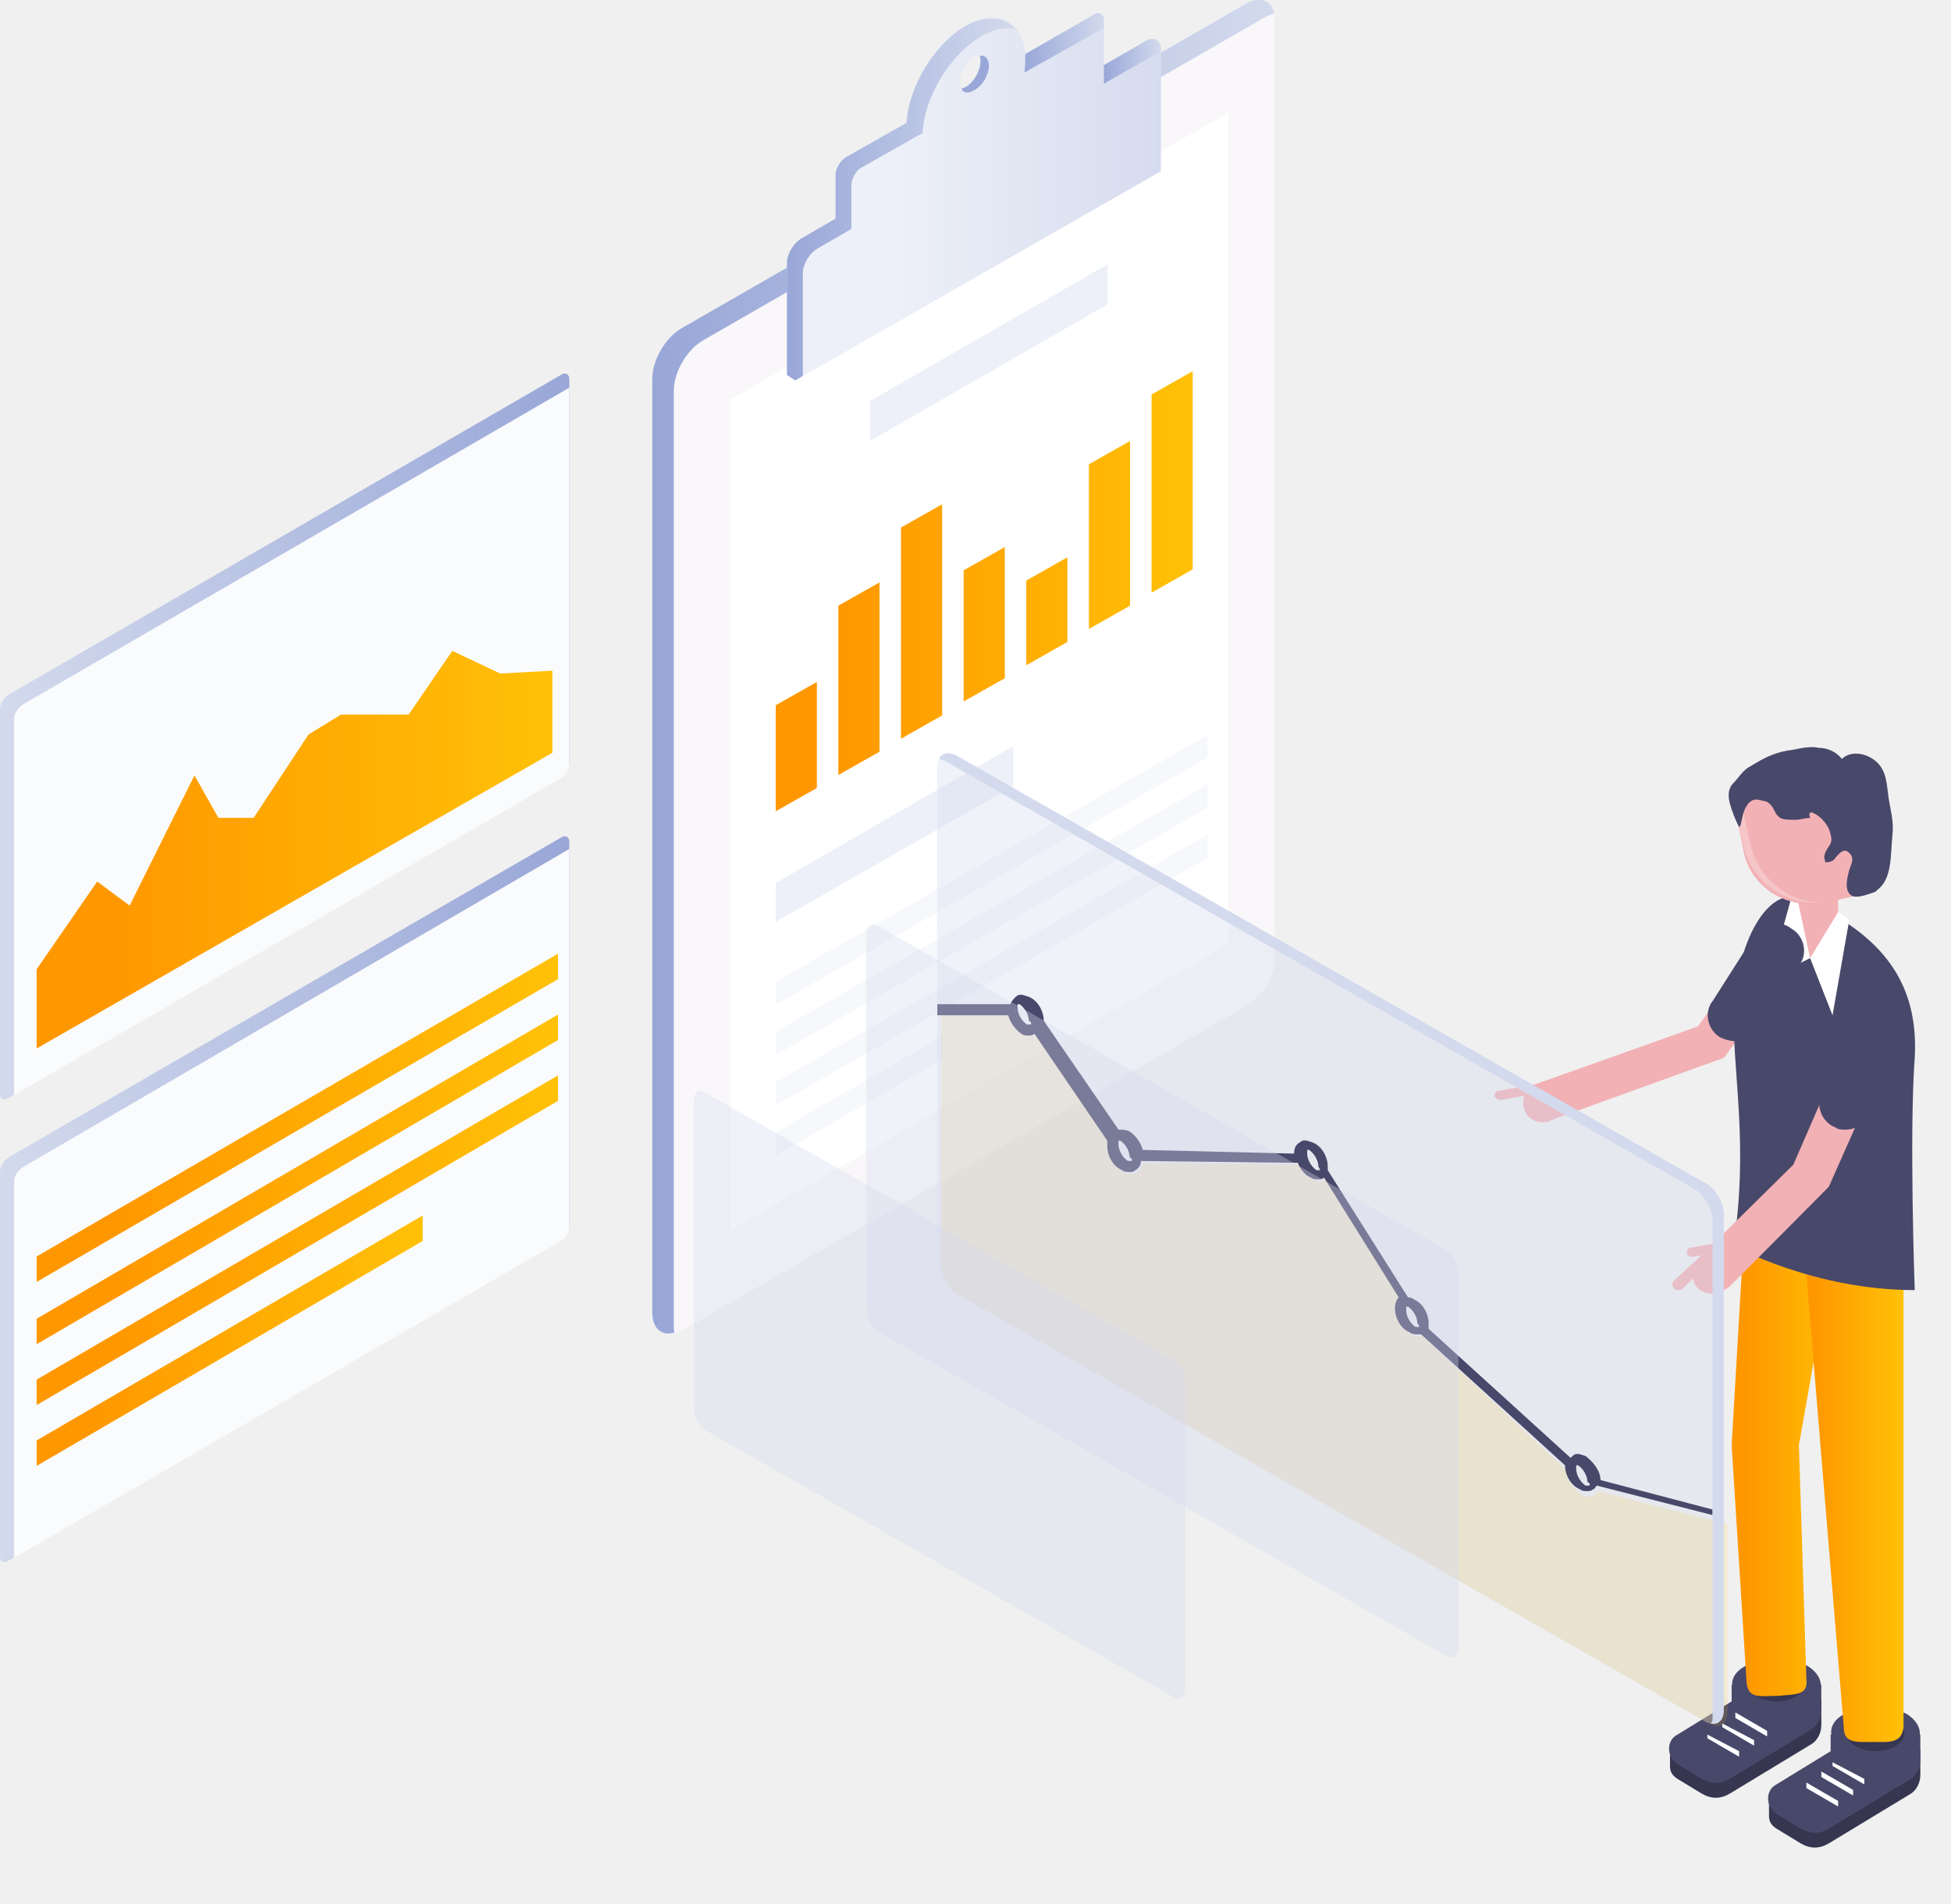
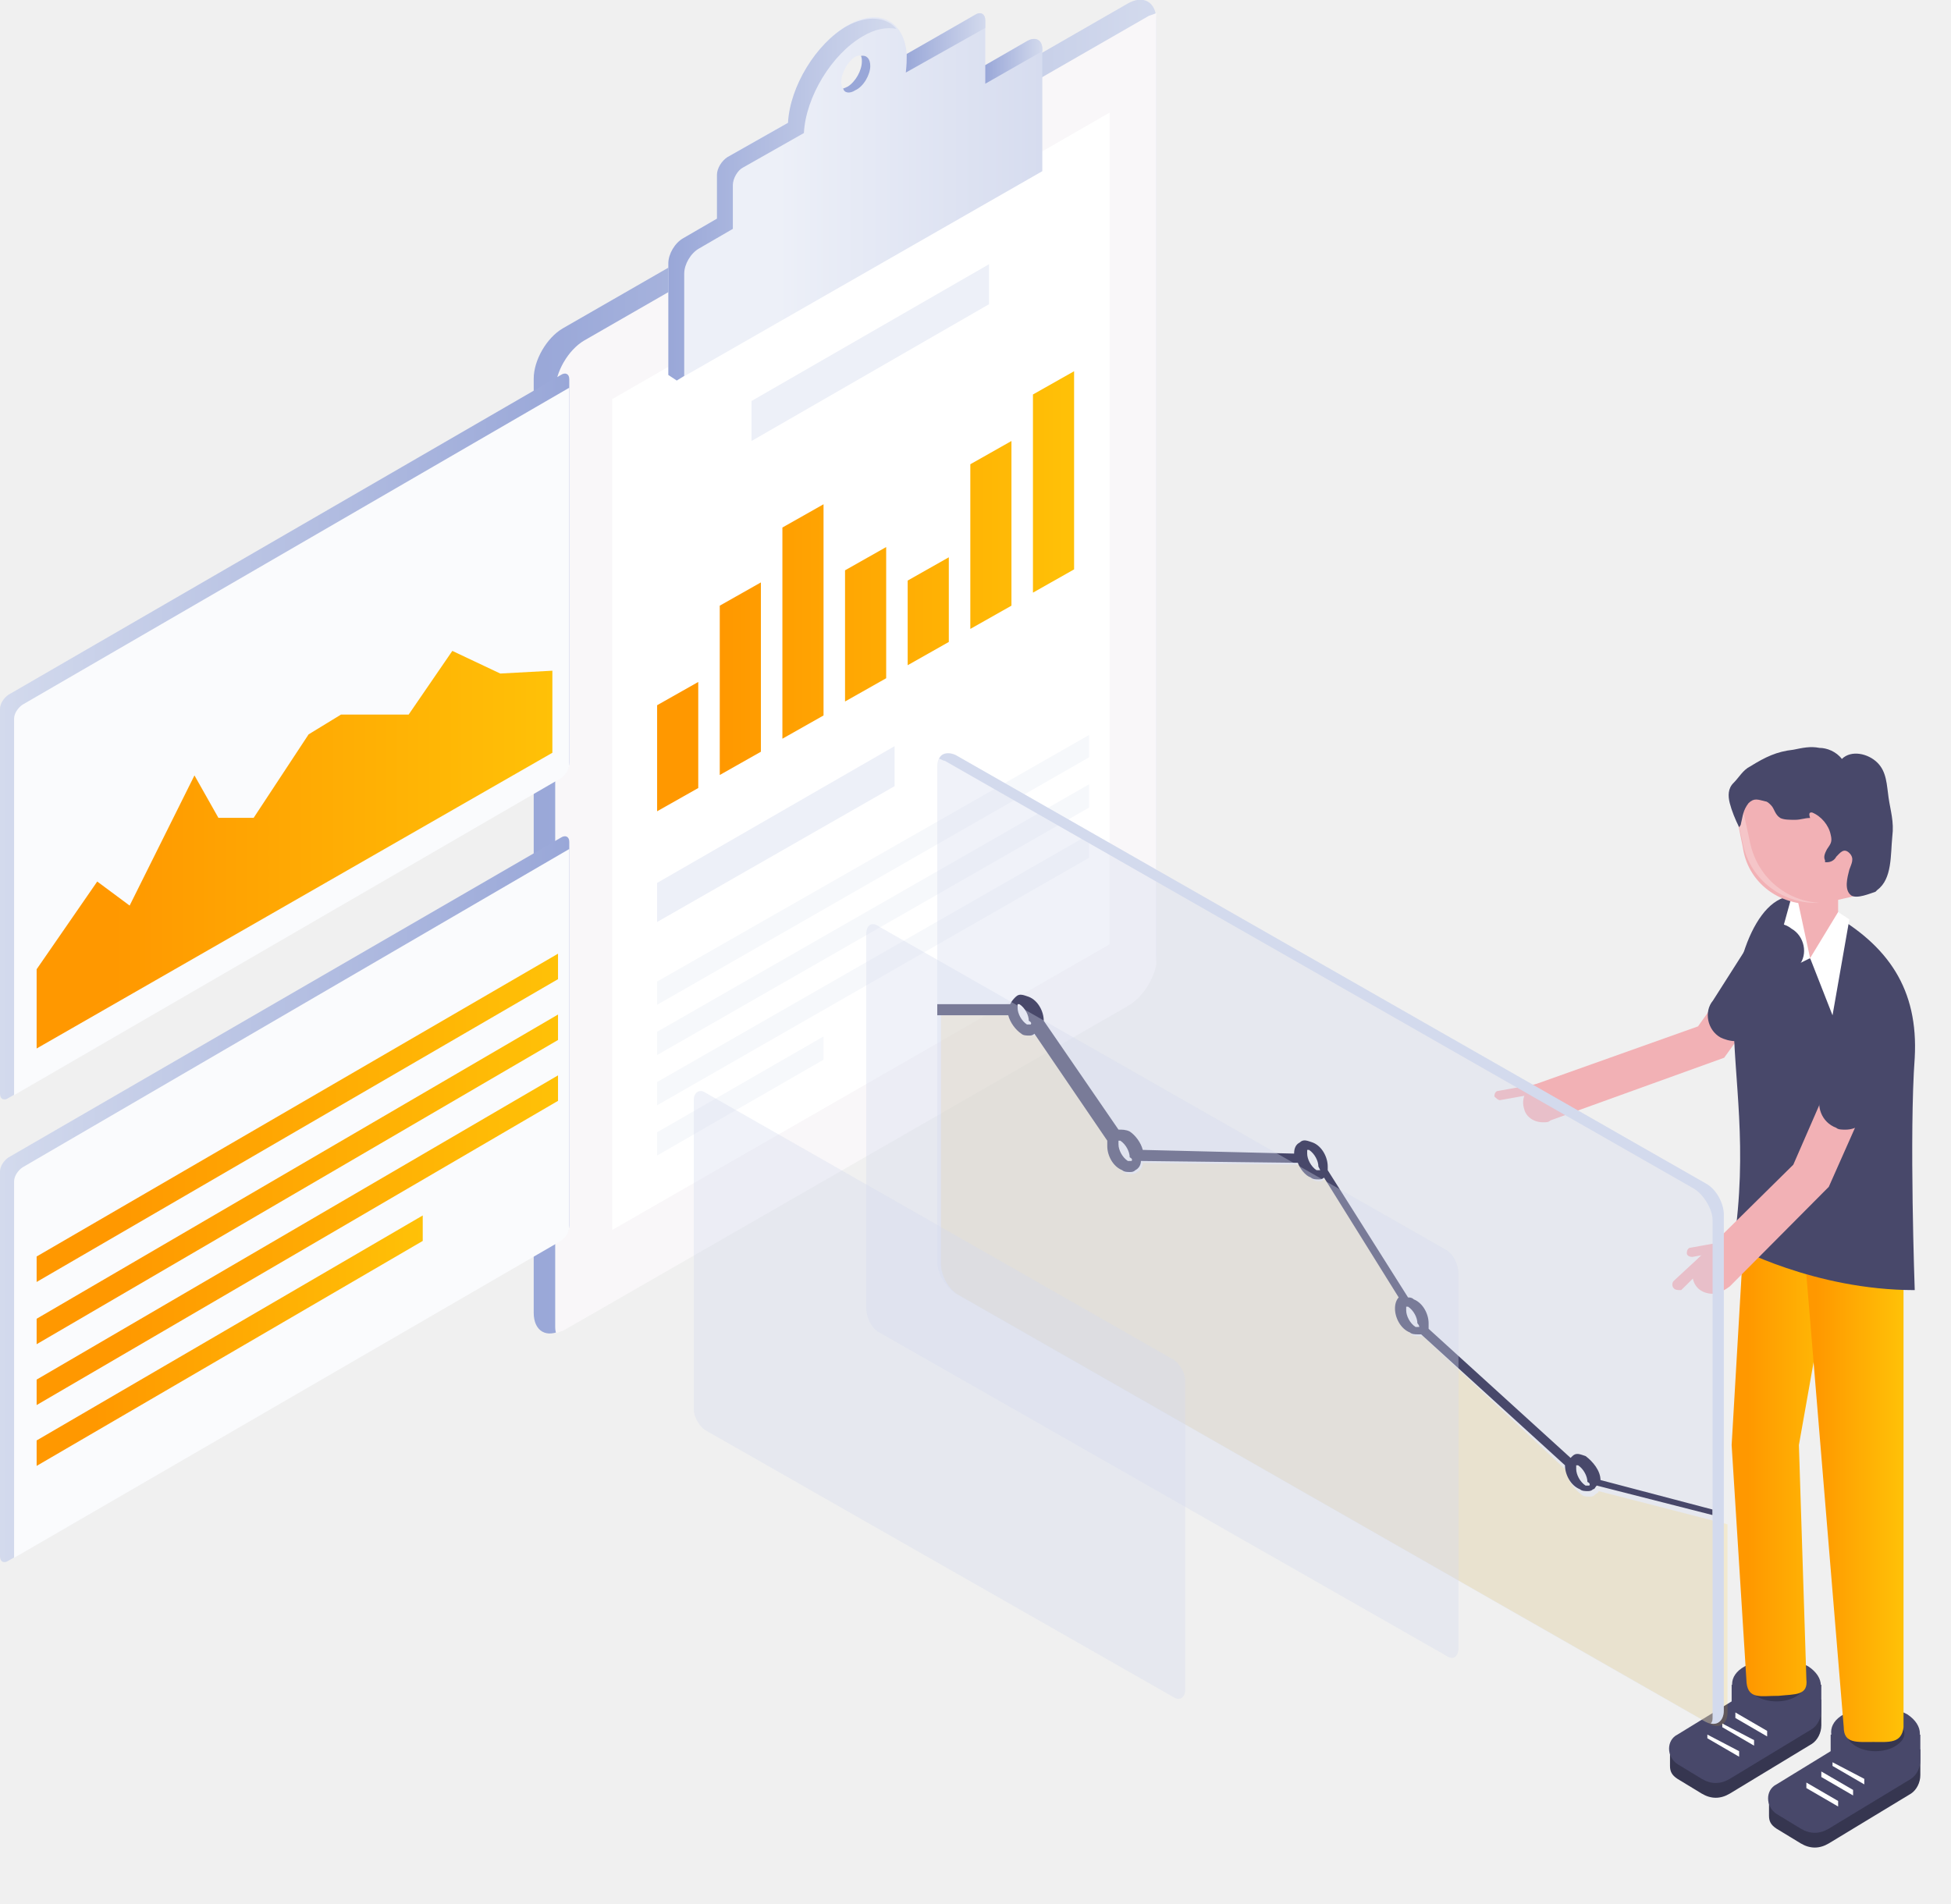
<svg xmlns="http://www.w3.org/2000/svg" width="329" height="321" viewBox="0 0 329 321" fill="none">
  <g clip-path="url(#clip0)">
-     <path d="M110 63.86C110 60.722 112.207 56.956 114.887 55.387L210.113 0.628C212.793 -0.941 215 0.314 215 3.452V161.14C215 164.278 212.793 168.044 210.113 169.613L114.887 224.215C112.207 225.785 110 224.529 110 221.391V63.86Z" fill="url(#paint0_linear)" />
-     <path d="M118.514 57.427C115.833 58.996 113.626 62.761 113.626 65.9V223.588C113.626 224.059 113.626 224.372 113.784 224.843C114.099 224.686 114.572 224.529 115.045 224.372L210.27 169.613C212.95 168.044 215.158 164.278 215.158 161.14V3.452C215.158 2.981 215.158 2.667 215 2.197C214.685 2.354 214.212 2.51 213.739 2.667L118.514 57.427Z" fill="#F9F7F9" />
-     <path d="M123.243 67.312L207.117 18.985V159.257L123.243 207.427V67.312Z" fill="white" />
-     <path d="M193.243 6.904L186.149 10.983V3.452C186.149 2.354 185.36 1.883 184.414 2.51L172.905 9.1C172.432 3.452 168.176 1.255 162.973 4.236C157.77 7.218 153.356 14.435 153.041 20.554L142.793 26.36C141.847 26.988 141.059 28.243 141.059 29.341V36.715L135.225 40.167C133.806 40.952 132.703 42.835 132.703 44.404V63.232L134.122 64.174L195.766 28.87V8.316C195.766 6.747 194.662 6.119 193.243 6.904ZM164.234 15.22C162.973 16.004 161.869 15.377 161.869 13.807C161.869 12.239 162.973 10.356 164.234 9.571C165.653 8.944 166.757 9.571 166.757 11.14C166.757 12.552 165.653 14.592 164.234 15.22Z" fill="url(#paint1_linear)" />
-     <path d="M186.149 14.121L195.766 8.63V8.316C195.766 6.747 194.662 6.119 193.243 6.904L186.149 10.983V14.121Z" fill="url(#paint2_linear)" />
-     <path d="M135.383 46.13C135.383 44.561 136.486 42.678 137.905 41.893L143.581 38.598V31.224C143.581 30.125 144.369 28.713 145.315 28.243L155.563 22.437C155.878 16.318 160.293 9.1 165.495 6.119C167.545 4.864 169.595 4.55 171.171 4.864C169.437 2.824 166.284 2.51 162.815 4.393C157.613 7.374 153.198 14.592 152.883 20.711L142.635 26.517C141.689 27.144 140.901 28.4 140.901 29.498V36.872L135.225 40.167C133.806 40.952 132.703 42.835 132.703 44.404V63.232L134.122 64.174L135.383 63.389V46.13Z" fill="url(#paint3_linear)" />
-     <path d="M172.748 12.239L186.149 4.707V3.452C186.149 2.354 185.36 1.883 184.414 2.51L172.905 9.1C172.905 10.042 172.905 10.826 172.748 12.239Z" fill="url(#paint4_linear)" />
-     <path d="M164.234 15.22C165.653 14.592 166.757 12.552 166.757 11.14C166.757 9.885 166.126 9.257 165.18 9.414C165.338 9.728 165.338 10.042 165.338 10.356C165.338 11.925 164.234 13.807 162.973 14.592C162.658 14.749 162.342 14.906 162.185 14.906C162.342 15.69 163.288 15.847 164.234 15.22Z" fill="#99A7D8" />
-     <path d="M130.811 165.534L203.649 123.954V127.72L130.811 169.456V165.534Z" fill="#F6F8FB" />
-     <path d="M130.811 174.006L203.649 132.27V136.192L130.811 177.929V174.006Z" fill="#F6F8FB" />
-     <path d="M130.811 182.479L203.649 140.743V144.665L130.811 186.402V182.479Z" fill="#F6F8FB" />
-     <path d="M130.811 190.952L158.874 174.791V178.713L130.811 194.874V190.952Z" fill="#F6F8FB" />
-     <path d="M130.811 148.902L170.856 125.837V132.584L130.811 155.492V148.902Z" fill="#EDF0F8" />
-     <path d="M146.734 67.626L186.779 44.561V51.307L146.734 74.372V67.626Z" fill="#EDF0F8" />
-     <path d="M130.811 118.933L137.748 115.01V132.898L130.811 136.82V118.933ZM141.374 130.701L148.311 126.778V98.222L141.374 102.144V130.701ZM151.937 124.582L158.874 120.659V85.042L151.937 88.965V124.582ZM162.5 118.305L169.437 114.383V92.259L162.5 96.182V118.305ZM173.063 112.186L180 108.264V93.985L173.063 97.908V112.186ZM183.626 106.067L190.563 102.144V74.372L183.626 78.295V106.067ZM194.189 99.948L201.126 96.025V62.605L194.189 66.527V99.948Z" fill="url(#paint5_linear)" />
+     <path d="M90 63.86C90 60.722 92.207 56.956 94.887 55.387L190.113 0.628C192.793 -0.941 195 0.314 195 3.452V161.14C195 164.278 192.793 168.044 190.113 169.613L94.887 224.215C92.207 225.785 90 224.529 90 221.391V63.86Z" fill="url(#paint0_linear)" />
+     <path d="M98.513 57.427C95.833 58.996 93.626 62.761 93.626 65.9V223.588C93.626 224.059 93.626 224.372 93.784 224.843C94.099 224.686 94.572 224.529 95.045 224.372L190.27 169.613C192.95 168.044 195.158 164.278 195.158 161.14V3.452C195.158 2.981 195.158 2.667 195 2.197C194.685 2.354 194.212 2.51 193.739 2.667L98.513 57.427Z" fill="#F9F7F9" />
+     <path d="M103.243 67.312L187.117 18.985V159.257L103.243 207.427V67.312Z" fill="white" />
+     <path d="M173.243 6.904L166.149 10.983V3.452C166.149 2.354 165.36 1.883 164.414 2.51L152.905 9.1C152.432 3.452 148.176 1.255 142.973 4.236C137.77 7.218 133.356 14.435 133.041 20.554L122.793 26.36C121.847 26.988 121.059 28.243 121.059 29.341V36.715L115.225 40.167C113.806 40.952 112.703 42.835 112.703 44.404V63.232L114.122 64.174L175.766 28.87V8.316C175.766 6.747 174.662 6.119 173.243 6.904ZM144.234 15.22C142.973 16.004 141.869 15.377 141.869 13.807C141.869 12.239 142.973 10.356 144.234 9.571C145.653 8.944 146.757 9.571 146.757 11.14C146.757 12.552 145.653 14.592 144.234 15.22Z" fill="url(#paint1_linear)" />
+     <path d="M166.149 14.121L175.766 8.63V8.316C175.766 6.747 174.662 6.119 173.243 6.904L166.149 10.983V14.121Z" fill="url(#paint2_linear)" />
+     <path d="M115.383 46.13C115.383 44.561 116.486 42.678 117.905 41.893L123.581 38.598V31.224C123.581 30.125 124.369 28.713 125.315 28.243L135.563 22.437C135.878 16.318 140.293 9.1 145.495 6.119C147.545 4.864 149.595 4.55 151.171 4.864C149.437 2.824 146.284 2.51 142.815 4.393C137.613 7.374 133.198 14.592 132.883 20.711L122.635 26.517C121.689 27.144 120.901 28.4 120.901 29.498V36.872L115.225 40.167C113.806 40.952 112.703 42.835 112.703 44.404V63.232L114.122 64.174L115.383 63.389V46.13Z" fill="url(#paint3_linear)" />
+     <path d="M152.748 12.239L166.149 4.707V3.452C166.149 2.354 165.36 1.883 164.414 2.51L152.905 9.1C152.905 10.042 152.905 10.826 152.748 12.239Z" fill="url(#paint4_linear)" />
+     <path d="M144.234 15.22C145.653 14.592 146.757 12.552 146.757 11.14C146.757 9.885 146.126 9.257 145.18 9.414C145.338 9.728 145.338 10.042 145.338 10.356C145.338 11.925 144.234 13.807 142.973 14.592C142.658 14.749 142.342 14.906 142.185 14.906C142.342 15.69 143.288 15.847 144.234 15.22Z" fill="#99A7D8" />
+     <path d="M110.811 165.534L183.649 123.954V127.72L110.811 169.456V165.534Z" fill="#F6F8FB" />
+     <path d="M110.811 174.006L183.649 132.27V136.192L110.811 177.929V174.006Z" fill="#F6F8FB" />
+     <path d="M110.811 182.479L183.649 140.743V144.665L110.811 186.402V182.479Z" fill="#F6F8FB" />
+     <path d="M110.811 190.952L138.874 174.791V178.713L110.811 194.874V190.952Z" fill="#F6F8FB" />
+     <path d="M110.811 148.902L150.856 125.837V132.584L110.811 155.492V148.902Z" fill="#EDF0F8" />
+     <path d="M126.734 67.626L166.779 44.561V51.307L126.734 74.372V67.626Z" fill="#EDF0F8" />
+     <path d="M110.811 118.933L117.748 115.01V132.898L110.811 136.82V118.933ZM121.374 130.701L128.311 126.778V98.222L121.374 102.144V130.701ZM131.937 124.582L138.874 120.659V85.042L131.937 88.965V124.582ZM142.5 118.305L149.437 114.383V92.259L142.5 96.182V118.305ZM153.063 112.186L160 108.264V93.985L153.063 97.908V112.186ZM163.626 106.067L170.563 102.144V74.372L163.626 78.295V106.067ZM174.189 99.948L181.126 96.025V62.605L174.189 66.527V99.948Z" fill="url(#paint5_linear)" />
  </g>
  <path d="M96 141.986C96 141.031 95.287 140.793 94.574 141.27L1.426 195.2C0.713 195.677 0 196.631 0 197.586V262.492C0 263.447 0.713 263.686 1.426 263.208L94.574 209.04C95.287 208.563 96 207.608 96 206.654V141.986Z" fill="url(#paint6_linear)" />
  <path d="M3.802 196.87C3.089 197.347 2.376 198.302 2.376 199.256V262.731L94.574 209.279C95.287 208.801 96 207.847 96 206.892V143.179L3.802 196.87Z" fill="#FAFBFD" />
  <path d="M6.178 211.903L94.099 160.837V165.132L6.178 216.199V211.903Z" fill="url(#paint7_linear)" />
  <path d="M6.178 222.403L94.099 171.098V175.393L6.178 226.698V222.403Z" fill="url(#paint8_linear)" />
  <path d="M6.178 232.664L94.099 181.359V185.654L6.178 236.959V232.664Z" fill="url(#paint9_linear)" />
  <path d="M6.178 242.925L71.287 204.983V209.279L6.178 247.22V242.925Z" fill="url(#paint10_linear)" />
  <path d="M96 63.955C96 63 95.287 62.761 94.574 63.239L1.426 117.168C0.713 117.646 0 118.6 0 119.555V184.461C0 185.416 0.713 185.654 1.426 185.177L94.574 131.009C95.287 130.532 96 129.577 96 128.623V63.955Z" fill="url(#paint11_linear)" />
  <path d="M3.802 118.839C3.089 119.316 2.376 120.271 2.376 121.225V184.7L94.574 131.247C95.287 130.77 96 129.816 96 128.861V65.386L3.802 118.839Z" fill="#FAFBFD" />
  <path d="M6.178 176.825V163.462L16.396 148.667L21.861 152.724L32.792 130.77L36.832 137.929H42.772L52.04 123.85L57.505 120.509H68.911L76.277 109.771L84.356 113.589L93.148 113.112V126.952L6.178 176.825Z" fill="url(#paint12_linear)" />
  <path d="M307.132 286.624V290.978C307.132 292.222 306.502 293.467 305.557 294.089L291.695 302.487C290.12 303.42 288.545 303.42 286.969 302.487L282.874 299.998C281.929 299.376 281.614 298.754 281.614 297.821V295.333C281.614 295.333 282.244 295.644 283.189 295.022L292.325 289.423V286.624H307.132Z" fill="#363650" />
  <path d="M307.132 284.135V288.49C307.132 289.734 306.502 290.978 305.557 291.6L291.695 299.998C290.12 300.931 288.545 300.931 286.97 299.998L282.874 297.51C280.984 296.266 280.984 293.467 282.874 292.533L292.01 286.935V284.135H307.132Z" fill="#48486A" />
  <path d="M297.996 292.845V291.911L292.64 288.801V289.734L297.996 292.845Z" fill="white" />
  <path d="M295.791 294.4V293.467L290.435 290.667V291.289L295.791 294.4Z" fill="white" />
  <path d="M293.27 296.266V295.333L287.915 292.534V293.156L293.27 296.266Z" fill="white" />
  <path d="M304.927 287.246C307.762 285.691 307.762 282.891 304.927 281.025C302.091 279.47 297.051 279.47 294.215 281.025C291.38 282.58 291.38 285.38 294.215 287.246C297.051 288.801 302.091 288.801 304.927 287.246Z" fill="#48486A" />
  <path d="M303.037 286.002C304.927 284.758 304.927 283.202 303.037 281.958C301.146 280.714 297.996 280.714 296.106 281.958C294.215 283.202 294.215 284.758 296.106 286.002C297.996 287.246 301.146 287.246 303.037 286.002Z" fill="#363650" />
  <path d="M323.829 295.022V299.376C323.829 300.62 323.199 301.865 322.254 302.487L308.392 310.885C306.817 311.818 305.242 311.818 303.667 310.885L299.571 308.396C298.626 307.774 298.311 307.152 298.311 306.219V303.731C298.311 303.731 298.941 304.042 299.886 303.42L309.022 297.821V295.022H323.829Z" fill="#363650" />
  <path d="M323.829 292.534V296.888C323.829 298.132 323.199 299.376 322.254 299.998L308.392 308.396C306.817 309.33 305.242 309.33 303.667 308.396L299.571 305.908C297.681 304.664 297.681 301.865 299.571 300.932L308.707 295.333V292.534H323.829Z" fill="#48486A" />
  <path d="M314.378 300.932V299.998L309.022 297.199V297.821L314.378 300.932Z" fill="white" />
  <path d="M312.488 302.798V301.865L307.132 298.754V299.687L312.488 302.798Z" fill="white" />
  <path d="M309.967 304.664V303.731L304.612 300.62V301.554L309.967 304.664Z" fill="white" />
  <path d="M321.624 295.333C324.459 293.778 324.459 290.978 321.624 289.112C318.789 287.557 313.748 287.557 310.913 289.112C308.077 290.667 308.077 293.467 310.913 295.333C313.748 297.199 318.474 297.199 321.624 295.333Z" fill="#48486A" />
  <path d="M319.734 294.4C321.624 293.156 321.624 291.6 319.734 290.356C317.844 289.112 314.693 289.112 312.803 290.356C310.913 291.6 310.913 293.156 312.803 294.4C314.693 295.644 317.844 295.644 319.734 294.4Z" fill="#363650" />
  <path d="M299.571 286.002C297.051 286.002 294.846 286.624 294.53 283.824L292.01 243.701L294.53 200.467C294.53 197.667 297.051 195.801 299.886 195.801C302.722 196.112 310.913 198.289 310.913 201.089L303.352 243.701L304.612 283.202C304.927 286.002 302.722 285.691 299.886 286.002H299.571Z" fill="url(#paint13_linear)" />
  <path d="M315.953 293.778C313.118 293.778 310.913 294.089 310.913 291.289L303.667 203.577C303.667 200.778 313.118 203.266 315.953 203.266C318.789 203.266 320.994 205.443 320.994 208.243V291.289C320.679 294.089 318.474 293.778 315.953 293.778Z" fill="url(#paint14_linear)" />
  <path d="M260.191 189.269C258.616 189.269 257.356 188.336 257.041 187.092C256.411 185.226 257.356 183.36 259.246 182.738L286.339 173.095L296.736 158.477C297.996 156.921 299.886 156.61 301.461 157.544C303.037 158.788 303.352 160.654 302.407 162.209L290.75 178.383L261.451 188.958C261.136 189.269 260.821 189.269 260.191 189.269Z" fill="#F2B1B5" />
  <path d="M305.242 151.945L308.392 153.811C318.474 159.41 323.514 166.875 322.884 178.383C321.939 191.136 322.884 217.574 322.884 217.574C305.872 217.574 292.325 210.109 292.325 210.109C294.846 193.313 292.325 182.115 292.325 170.918C292.64 159.721 297.996 147.901 305.242 151.945Z" fill="#48486A" />
  <path d="M306.502 161.898H306.817C308.707 161.898 309.967 160.343 309.967 158.788V150.701H303.037V158.788C303.037 160.343 304.612 161.898 306.502 161.898Z" fill="#F2B1B5" />
  <path d="M309.967 153.811L311.858 155.055L309.022 171.229L305.242 161.587L309.967 153.811Z" fill="white" />
  <path d="M305.242 161.587L303.037 151.323H302.091L298.311 165.008L305.242 161.587Z" fill="white" />
  <path d="M307.762 152.256L311.858 151.323C313.748 151.012 315.008 149.146 314.693 147.279L311.228 129.861L292.01 133.594L293.9 142.925C294.846 149.457 301.146 153.5 307.762 152.256Z" fill="#F2B1B5" />
  <path d="M310.913 129.861L293.27 133.594L295.161 142.303C296.421 147.901 301.146 151.945 306.817 152.256C300.831 152.567 295.161 148.523 293.9 142.303L292.01 133.594L310.913 129.861Z" fill="#F5C5C8" />
  <path d="M288.86 218.196C287.915 218.196 286.97 217.885 286.339 217.263C285.079 216.018 285.079 213.841 286.339 212.286L302.407 196.423L314.063 169.674C314.693 167.808 316.898 167.186 318.789 167.808C320.679 168.43 321.309 170.607 320.679 172.473L308.392 200.156L291.695 216.952C290.435 217.885 289.49 218.196 288.86 218.196Z" fill="#F2B1B5" />
  <path d="M292.64 175.584C291.695 175.584 290.75 175.273 290.12 174.962C287.915 173.717 287.285 170.607 288.86 168.741L295.791 157.855C297.051 155.677 300.201 155.055 302.091 156.61C304.297 157.855 304.927 160.965 303.352 162.831L296.421 173.717C295.476 174.962 293.9 175.584 292.64 175.584Z" fill="#48486A" />
  <path d="M311.228 190.513C310.598 190.513 309.968 190.513 309.652 190.202C307.132 189.269 306.187 186.47 307.132 184.293L313.118 169.674C314.063 167.186 316.898 166.253 319.104 167.186C321.624 168.119 322.569 170.918 321.624 173.095L315.638 187.714C314.693 189.269 313.118 190.513 311.228 190.513Z" fill="#48486A" />
  <path d="M305.557 137.015C307.132 137.637 308.392 139.192 308.707 140.748C309.022 141.992 308.707 142.303 308.077 143.236C307.762 143.858 307.447 144.48 307.762 145.102C307.762 145.102 307.762 145.102 307.762 145.413C307.762 145.413 307.762 145.413 308.077 145.413C308.707 145.413 309.337 145.102 309.652 144.48C310.283 143.858 310.913 142.925 311.858 143.858C312.803 144.791 312.173 145.724 311.858 146.657C311.543 147.901 310.913 150.079 312.173 151.012C313.118 151.634 315.323 150.701 316.268 150.39L316.583 150.079C319.104 148.212 318.789 144.169 319.104 141.059C319.419 138.57 318.789 136.704 318.474 134.527C318.159 132.35 318.159 130.172 316.583 128.617C315.008 127.062 312.173 126.44 310.598 127.995C309.652 126.751 308.077 126.129 306.817 126.129C305.242 125.818 303.982 126.129 302.406 126.44C299.571 126.751 297.681 127.684 295.161 129.239C293.9 129.861 293.27 131.105 292.325 132.039C291.38 132.972 291.38 134.216 291.695 135.46C292.01 136.704 292.64 138.259 293.27 139.503C293.27 139.503 293.585 139.192 293.585 138.881C293.9 137.637 293.9 136.704 294.846 135.46C295.791 134.527 296.421 134.838 297.681 135.149C297.996 135.149 298.311 135.46 298.626 135.771C299.256 136.393 299.256 137.326 300.201 137.948C300.831 138.259 301.776 138.259 302.722 138.259C303.667 138.259 304.297 137.948 305.242 137.948C304.927 137.015 305.242 137.015 305.557 137.015Z" fill="#48486A" />
  <path d="M282.244 217.263C281.929 216.952 281.929 216.33 282.244 216.018L287.285 211.353C287.6 211.042 288.23 211.042 288.545 211.353C288.86 211.664 288.86 212.286 288.545 212.597L283.504 217.574C282.874 217.574 282.559 217.574 282.244 217.263Z" fill="#F2B1B5" />
  <path d="M284.449 211.353C284.449 210.731 284.764 210.42 285.079 210.42L292.01 209.176C292.325 209.176 292.955 209.487 292.955 209.798C292.955 210.109 292.64 210.731 292.325 210.731L285.394 211.975C284.764 211.975 284.449 211.664 284.449 211.353Z" fill="#F2B1B5" />
  <path d="M252 184.915C252 184.293 252.315 183.982 252.63 183.982L259.561 182.738C259.876 182.738 260.506 183.049 260.506 183.36C260.506 183.671 260.191 184.293 259.876 184.293L252.945 185.537C252.63 185.537 252.315 185.226 252 184.915Z" fill="#F2B1B5" />
  <path opacity="0.35" d="M158.053 129.232C158.053 127.366 159.313 126.433 161.203 127.366L287.535 199.527C289.11 200.46 290.685 202.948 290.685 204.814V288.483C290.685 290.349 289.425 291.282 287.535 290.349L161.203 218.189C159.628 217.256 158.053 214.767 158.053 212.901V129.232Z" fill="#D3DAED" />
  <path opacity="0.14" d="M269.577 251.47C269.577 251.781 269.262 251.781 268.947 252.092C268.632 252.403 268.317 252.403 268.002 252.403C267.687 252.403 267.057 252.403 266.742 252.092C265.482 251.159 264.222 249.604 264.222 248.048L239.963 225.343C239.648 225.343 239.648 225.343 239.333 225.343C239.018 225.343 238.388 225.343 238.073 225.032C236.813 224.099 235.553 222.543 235.553 220.988C235.553 220.366 235.868 219.744 236.183 219.122L223.581 198.905C223.266 198.905 222.951 199.216 222.636 199.216C222.321 199.216 221.691 199.216 221.376 198.905C220.431 198.282 219.801 197.349 219.171 196.416L192.707 196.105C192.707 196.727 192.392 197.349 191.762 197.66C191.447 197.971 191.132 197.971 190.817 197.971C190.502 197.971 189.872 197.971 189.557 197.66C188.297 196.727 187.037 195.172 187.037 193.617C187.037 193.306 187.037 192.995 187.037 192.684L175.065 174.333C174.75 174.644 174.435 174.644 174.12 174.644C173.805 174.644 173.175 174.644 172.86 174.333C171.915 173.711 170.97 172.466 170.654 171.222H158.683V213.212C158.683 215.078 159.943 217.567 161.833 218.5L288.165 290.66C289.74 291.594 291.315 290.971 291.315 288.794V257.068L269.577 251.47Z" fill="#FFC107" />
  <path d="M288.795 254.58L269.892 249.604C269.892 248.048 268.632 246.493 267.372 245.56C266.427 245.249 265.797 244.938 265.167 245.56L264.852 245.871L240.909 224.099C240.909 223.787 240.909 223.476 240.909 223.165C240.909 221.61 239.963 219.744 238.388 219.122C238.073 218.811 237.758 218.811 237.443 218.811L223.896 197.349C223.896 197.038 223.896 197.038 223.896 196.727C223.896 195.172 222.951 193.306 221.376 192.684C220.431 192.373 219.801 192.062 219.171 192.684C218.541 192.995 218.226 193.617 218.226 194.55L192.707 193.928C192.392 192.684 191.447 191.44 190.502 190.818C189.872 190.507 189.242 190.507 188.612 190.507L176.01 172.155C176.01 170.6 175.065 168.734 173.49 168.112C172.545 167.801 171.915 167.49 171.285 168.112C170.97 168.423 170.654 168.734 170.339 169.356H158.053V171.222H170.024C170.339 172.466 171.285 173.711 172.23 174.333C172.545 174.644 173.175 174.644 173.49 174.644C173.805 174.644 174.12 174.644 174.435 174.333L186.722 192.373C186.722 192.684 186.722 192.995 186.722 193.306C186.722 194.861 187.667 196.727 189.242 197.349C189.557 197.66 190.187 197.66 190.502 197.66C190.817 197.66 191.132 197.66 191.447 197.349C192.077 197.038 192.392 196.416 192.392 195.794L218.856 196.105C219.171 197.038 220.116 198.282 221.061 198.593C221.376 198.905 222.006 198.905 222.321 198.905C222.636 198.905 222.951 198.905 223.266 198.593L235.868 218.811C235.553 219.122 235.238 219.744 235.238 220.677C235.238 222.232 236.183 224.099 237.758 224.721C238.073 225.032 238.703 225.032 239.018 225.032C239.333 225.032 239.333 225.032 239.648 225.032L263.906 247.115C263.906 248.67 264.852 250.537 266.427 251.159C266.742 251.47 267.372 251.47 267.687 251.47C268.002 251.47 268.317 251.47 268.632 251.159C268.947 251.159 268.947 250.848 269.262 250.537L288.795 255.513V254.58ZM173.805 172.777C173.805 172.777 173.49 172.777 173.175 172.777C172.23 172.155 171.6 170.911 171.6 169.978C171.6 169.667 171.6 169.356 171.6 169.356H171.915C172.86 169.978 173.49 171.222 173.49 172.155C174.12 172.466 173.805 172.777 173.805 172.777ZM190.817 195.794C190.817 195.794 190.502 195.794 190.187 195.794C189.242 195.172 188.612 193.928 188.612 192.995C188.612 192.684 188.612 192.373 188.612 192.373H188.927C189.872 192.995 190.502 194.239 190.502 195.172C191.132 195.483 190.817 195.794 190.817 195.794ZM222.636 197.349C222.636 197.349 222.321 197.349 222.006 197.349C221.061 196.727 220.431 195.483 220.431 194.55C220.431 194.239 220.431 193.928 220.431 193.928H220.746C221.691 194.55 222.321 195.794 222.321 196.727C222.636 197.349 222.636 197.349 222.636 197.349ZM239.333 223.787C239.333 223.787 239.018 223.787 238.703 223.787C237.758 223.165 237.128 221.921 237.128 220.988C237.128 220.677 237.128 220.366 237.128 220.366H237.443C238.388 220.988 239.018 222.232 239.018 223.165C239.333 223.476 239.333 223.787 239.333 223.787ZM268.002 250.537C268.002 250.537 267.687 250.537 267.372 250.537C266.427 249.915 265.797 248.67 265.797 247.737C265.797 247.426 265.797 247.115 265.797 247.115H266.112C267.057 247.737 267.687 248.981 267.687 249.915C268.317 250.226 268.002 250.537 268.002 250.537Z" fill="#48486A" />
  <path d="M287.535 199.527L161.203 127.367C159.943 126.744 158.683 127.055 158.368 127.989C158.683 127.989 158.998 128.3 159.313 128.3L285.644 200.46C287.22 201.393 288.795 203.882 288.795 205.748V289.417C288.795 290.039 288.795 290.35 288.48 290.661C289.74 290.972 290.685 290.039 290.685 288.484V204.815C290.685 202.948 289.425 200.46 287.535 199.527Z" fill="#D3DAED" />
  <path opacity="0.35" d="M146.081 157.537C146.081 155.981 147.026 155.359 148.287 156.292L243.744 210.724C245.004 211.346 245.949 213.212 245.949 214.767V277.908C245.949 279.463 245.004 280.085 243.744 279.152L148.287 224.721C147.026 224.098 146.081 222.232 146.081 220.677V157.537Z" fill="#D3DAED" />
  <path opacity="0.35" d="M117 185.488C117 184.244 117.945 183.622 118.89 184.244L197.965 229.344C198.911 229.966 199.856 231.522 199.856 232.766V285.02C199.856 286.264 198.911 286.886 197.965 286.264L118.89 241.164C117.945 240.542 117 238.987 117 237.742V185.488Z" fill="#D3DAED" />
  <defs>
-     <linearGradient id="paint0_linear" x1="110" y1="112.463" x2="214.992" y2="112.463" gradientUnits="userSpaceOnUse">
+     <linearGradient id="paint0_linear" x1="90" y1="112.463" x2="194.992" y2="112.463" gradientUnits="userSpaceOnUse">
      <stop stop-color="#99A7D8" />
      <stop offset="1" stop-color="#D3DAED" />
    </linearGradient>
-     <linearGradient id="paint1_linear" x1="132.769" y1="33.271" x2="195.765" y2="33.271" gradientUnits="userSpaceOnUse">
+     <linearGradient id="paint1_linear" x1="112.769" y1="33.271" x2="175.765" y2="33.271" gradientUnits="userSpaceOnUse">
      <stop offset="0.289" stop-color="#EDF0F8" />
      <stop offset="1" stop-color="#D6DCEF" />
    </linearGradient>
-     <linearGradient id="paint2_linear" x1="186.176" y1="10.34" x2="195.765" y2="10.34" gradientUnits="userSpaceOnUse">
+     <linearGradient id="paint2_linear" x1="166.176" y1="10.34" x2="175.765" y2="10.34" gradientUnits="userSpaceOnUse">
      <stop stop-color="#99A7D8" />
      <stop offset="1" stop-color="#D3DAED" />
    </linearGradient>
-     <linearGradient id="paint3_linear" x1="132.769" y1="33.61" x2="171.215" y2="33.61" gradientUnits="userSpaceOnUse">
+     <linearGradient id="paint3_linear" x1="112.769" y1="33.61" x2="151.215" y2="33.61" gradientUnits="userSpaceOnUse">
      <stop stop-color="#99A7D8" />
      <stop offset="1" stop-color="#D3DAED" />
    </linearGradient>
-     <linearGradient id="paint4_linear" x1="172.703" y1="7.23" x2="186.176" y2="7.23" gradientUnits="userSpaceOnUse">
+     <linearGradient id="paint4_linear" x1="152.703" y1="7.23" x2="166.176" y2="7.23" gradientUnits="userSpaceOnUse">
      <stop stop-color="#99A7D8" />
      <stop offset="1" stop-color="#D3DAED" />
    </linearGradient>
-     <linearGradient id="paint5_linear" x1="130.853" y1="99.684" x2="201.14" y2="99.684" gradientUnits="userSpaceOnUse">
+     <linearGradient id="paint5_linear" x1="110.853" y1="99.684" x2="181.14" y2="99.684" gradientUnits="userSpaceOnUse">
      <stop offset="0.15" stop-color="#FF9800" />
      <stop offset="1" stop-color="#FFC107" />
    </linearGradient>
    <linearGradient id="paint6_linear" x1="0" y1="202.147" x2="96.059" y2="202.147" gradientUnits="userSpaceOnUse">
      <stop stop-color="#D3DAED" />
      <stop offset="1" stop-color="#99A7D8" />
    </linearGradient>
    <linearGradient id="paint7_linear" x1="6.12" y1="188.518" x2="94.083" y2="188.518" gradientUnits="userSpaceOnUse">
      <stop offset="0.15" stop-color="#FF9800" />
      <stop offset="1" stop-color="#FFC107" />
    </linearGradient>
    <linearGradient id="paint8_linear" x1="6.12" y1="198.824" x2="94.083" y2="198.824" gradientUnits="userSpaceOnUse">
      <stop offset="0.15" stop-color="#FF9800" />
      <stop offset="1" stop-color="#FFC107" />
    </linearGradient>
    <linearGradient id="paint9_linear" x1="6.12" y1="209.129" x2="94.083" y2="209.129" gradientUnits="userSpaceOnUse">
      <stop offset="0.15" stop-color="#FF9800" />
      <stop offset="1" stop-color="#FFC107" />
    </linearGradient>
    <linearGradient id="paint10_linear" x1="6.12" y1="226.104" x2="71.267" y2="226.104" gradientUnits="userSpaceOnUse">
      <stop offset="0.15" stop-color="#FF9800" />
      <stop offset="1" stop-color="#FFC107" />
    </linearGradient>
    <linearGradient id="paint11_linear" x1="0" y1="124.265" x2="96.059" y2="124.265" gradientUnits="userSpaceOnUse">
      <stop stop-color="#D3DAED" />
      <stop offset="1" stop-color="#99A7D8" />
    </linearGradient>
    <linearGradient id="paint12_linear" x1="6.12" y1="143.395" x2="93.148" y2="143.395" gradientUnits="userSpaceOnUse">
      <stop offset="0.15" stop-color="#FF9800" />
      <stop offset="1" stop-color="#FFC107" />
    </linearGradient>
    <linearGradient id="paint13_linear" x1="291.97" y1="240.968" x2="310.719" y2="240.968" gradientUnits="userSpaceOnUse">
      <stop offset="0.15" stop-color="#FF9800" />
      <stop offset="1" stop-color="#FFC107" />
    </linearGradient>
    <linearGradient id="paint14_linear" x1="303.681" y1="248.01" x2="320.821" y2="248.01" gradientUnits="userSpaceOnUse">
      <stop offset="0.15" stop-color="#FF9800" />
      <stop offset="1" stop-color="#FFC107" />
    </linearGradient>
    <clipPath id="clip0">
-       <rect x="110" width="105" height="225" fill="white" />
+       <rect x="90" width="105" height="225" fill="white" />
    </clipPath>
  </defs>
</svg>
